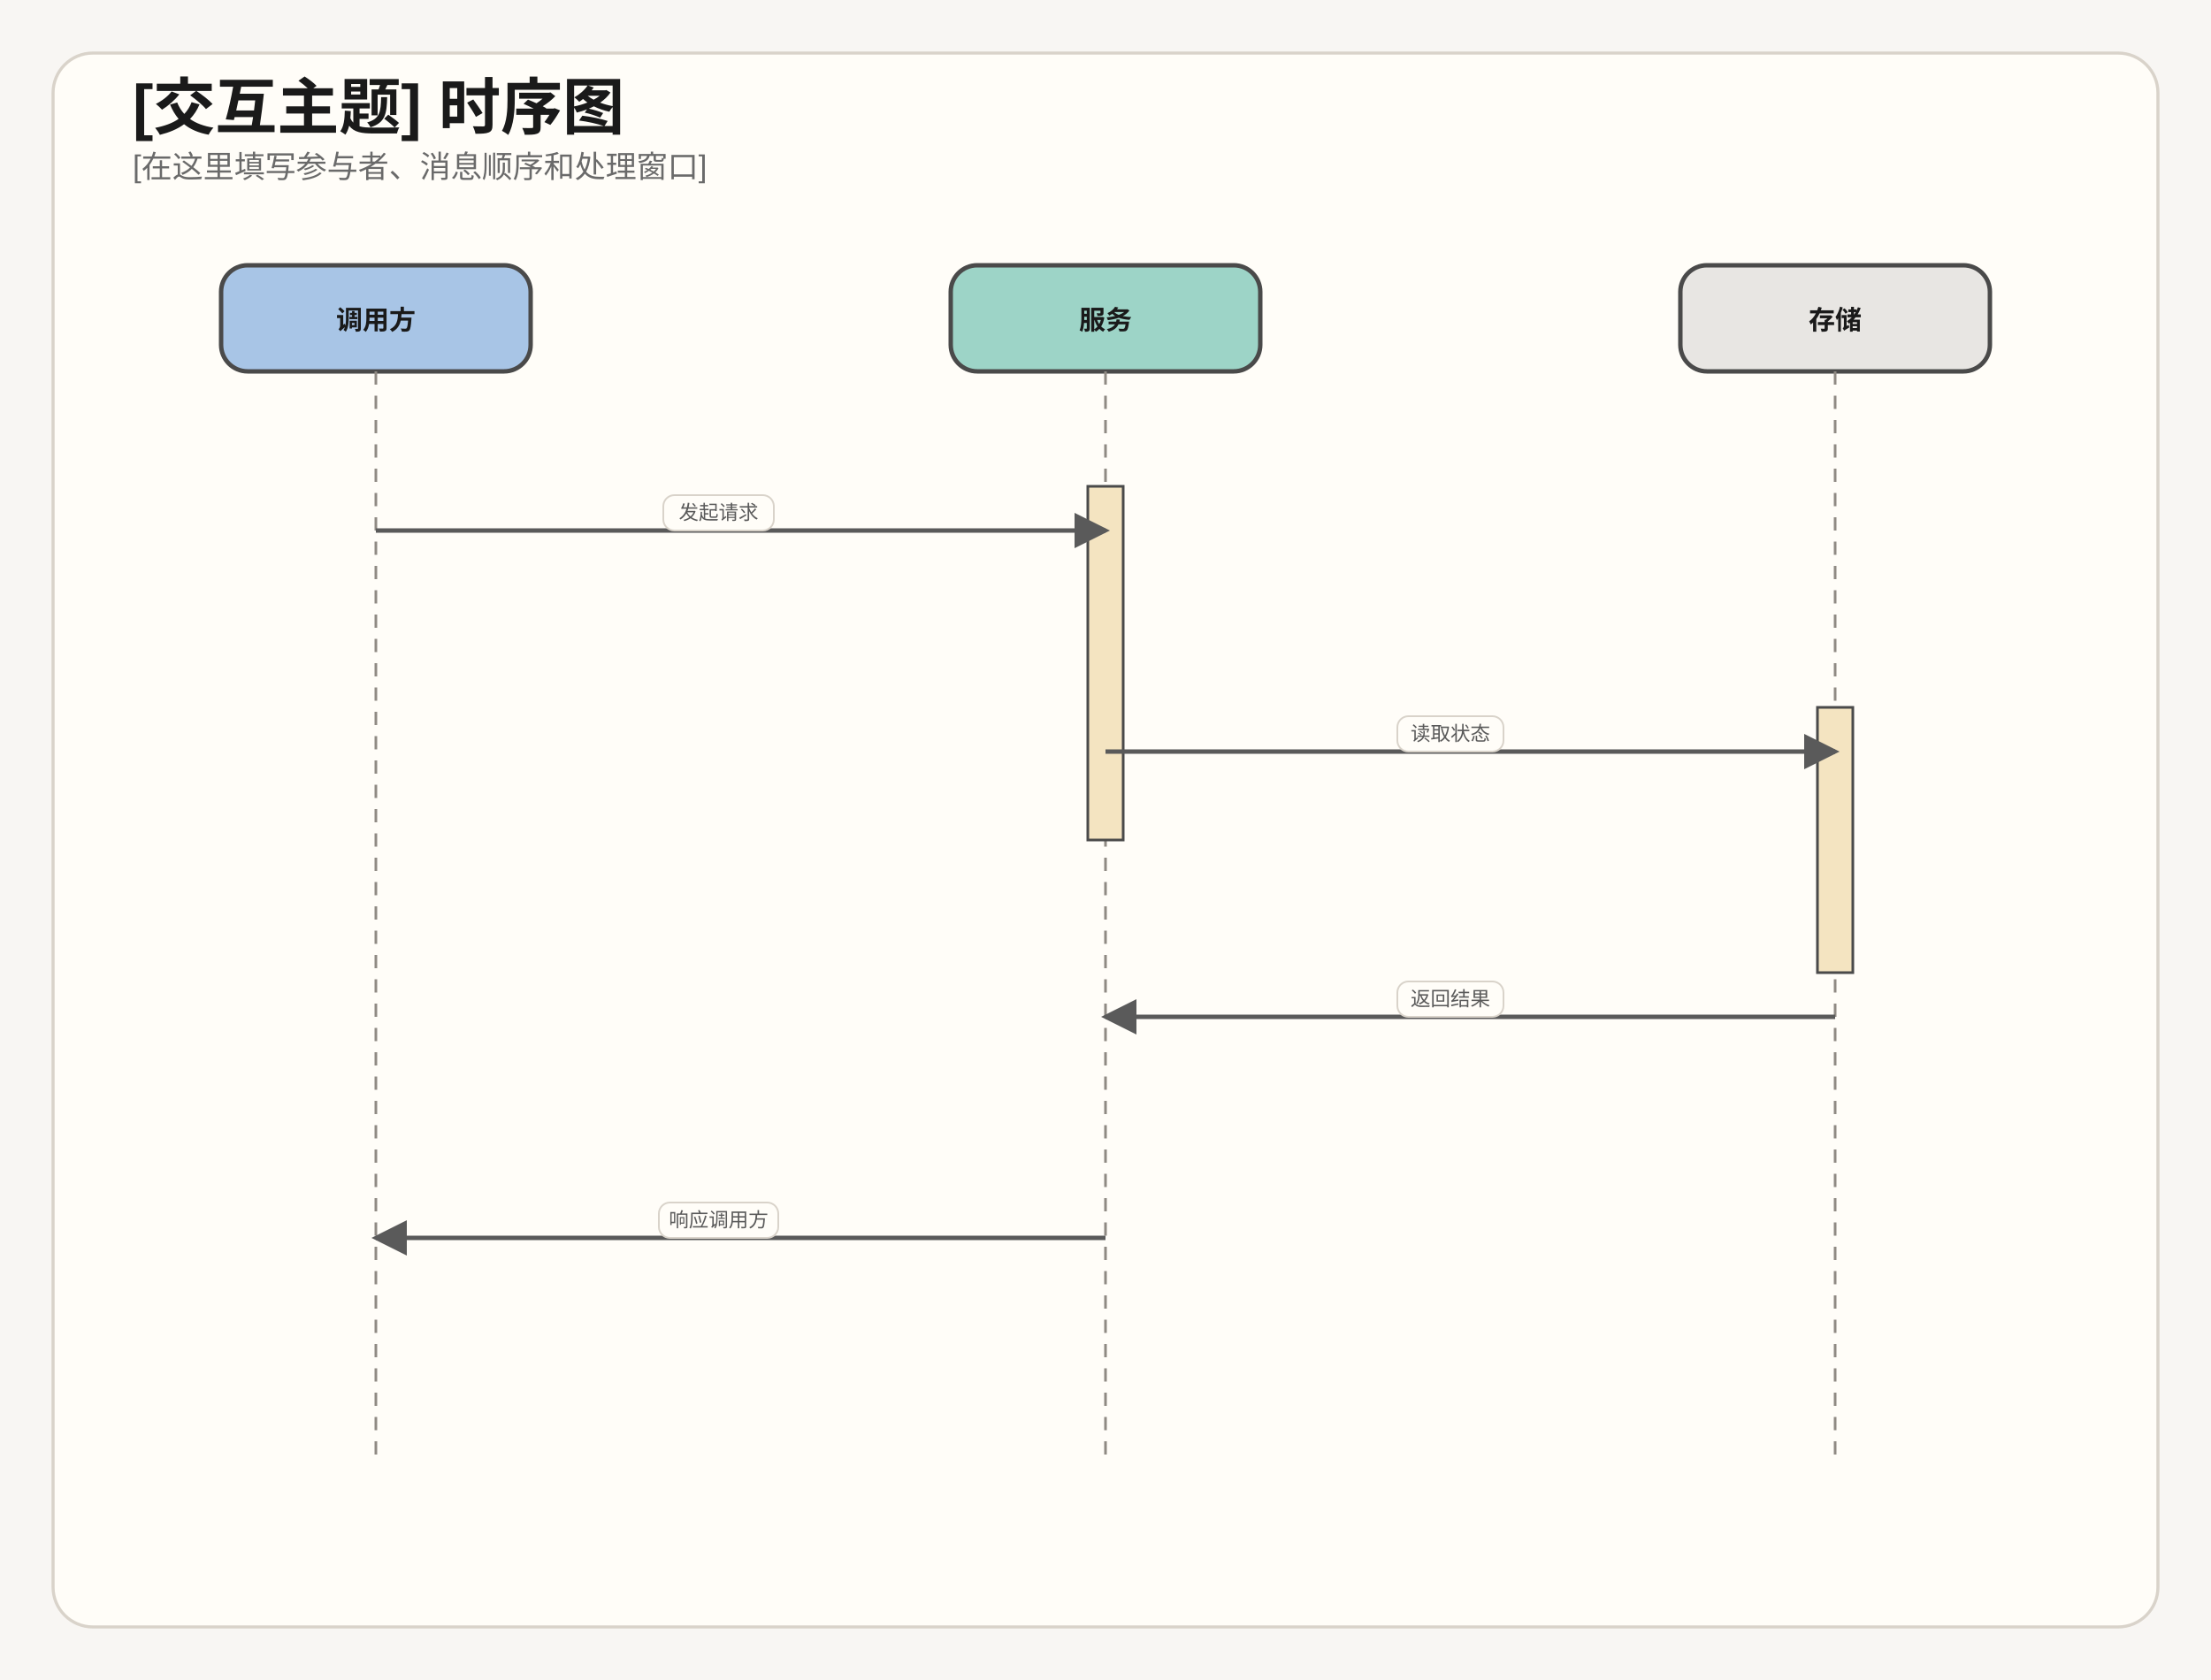
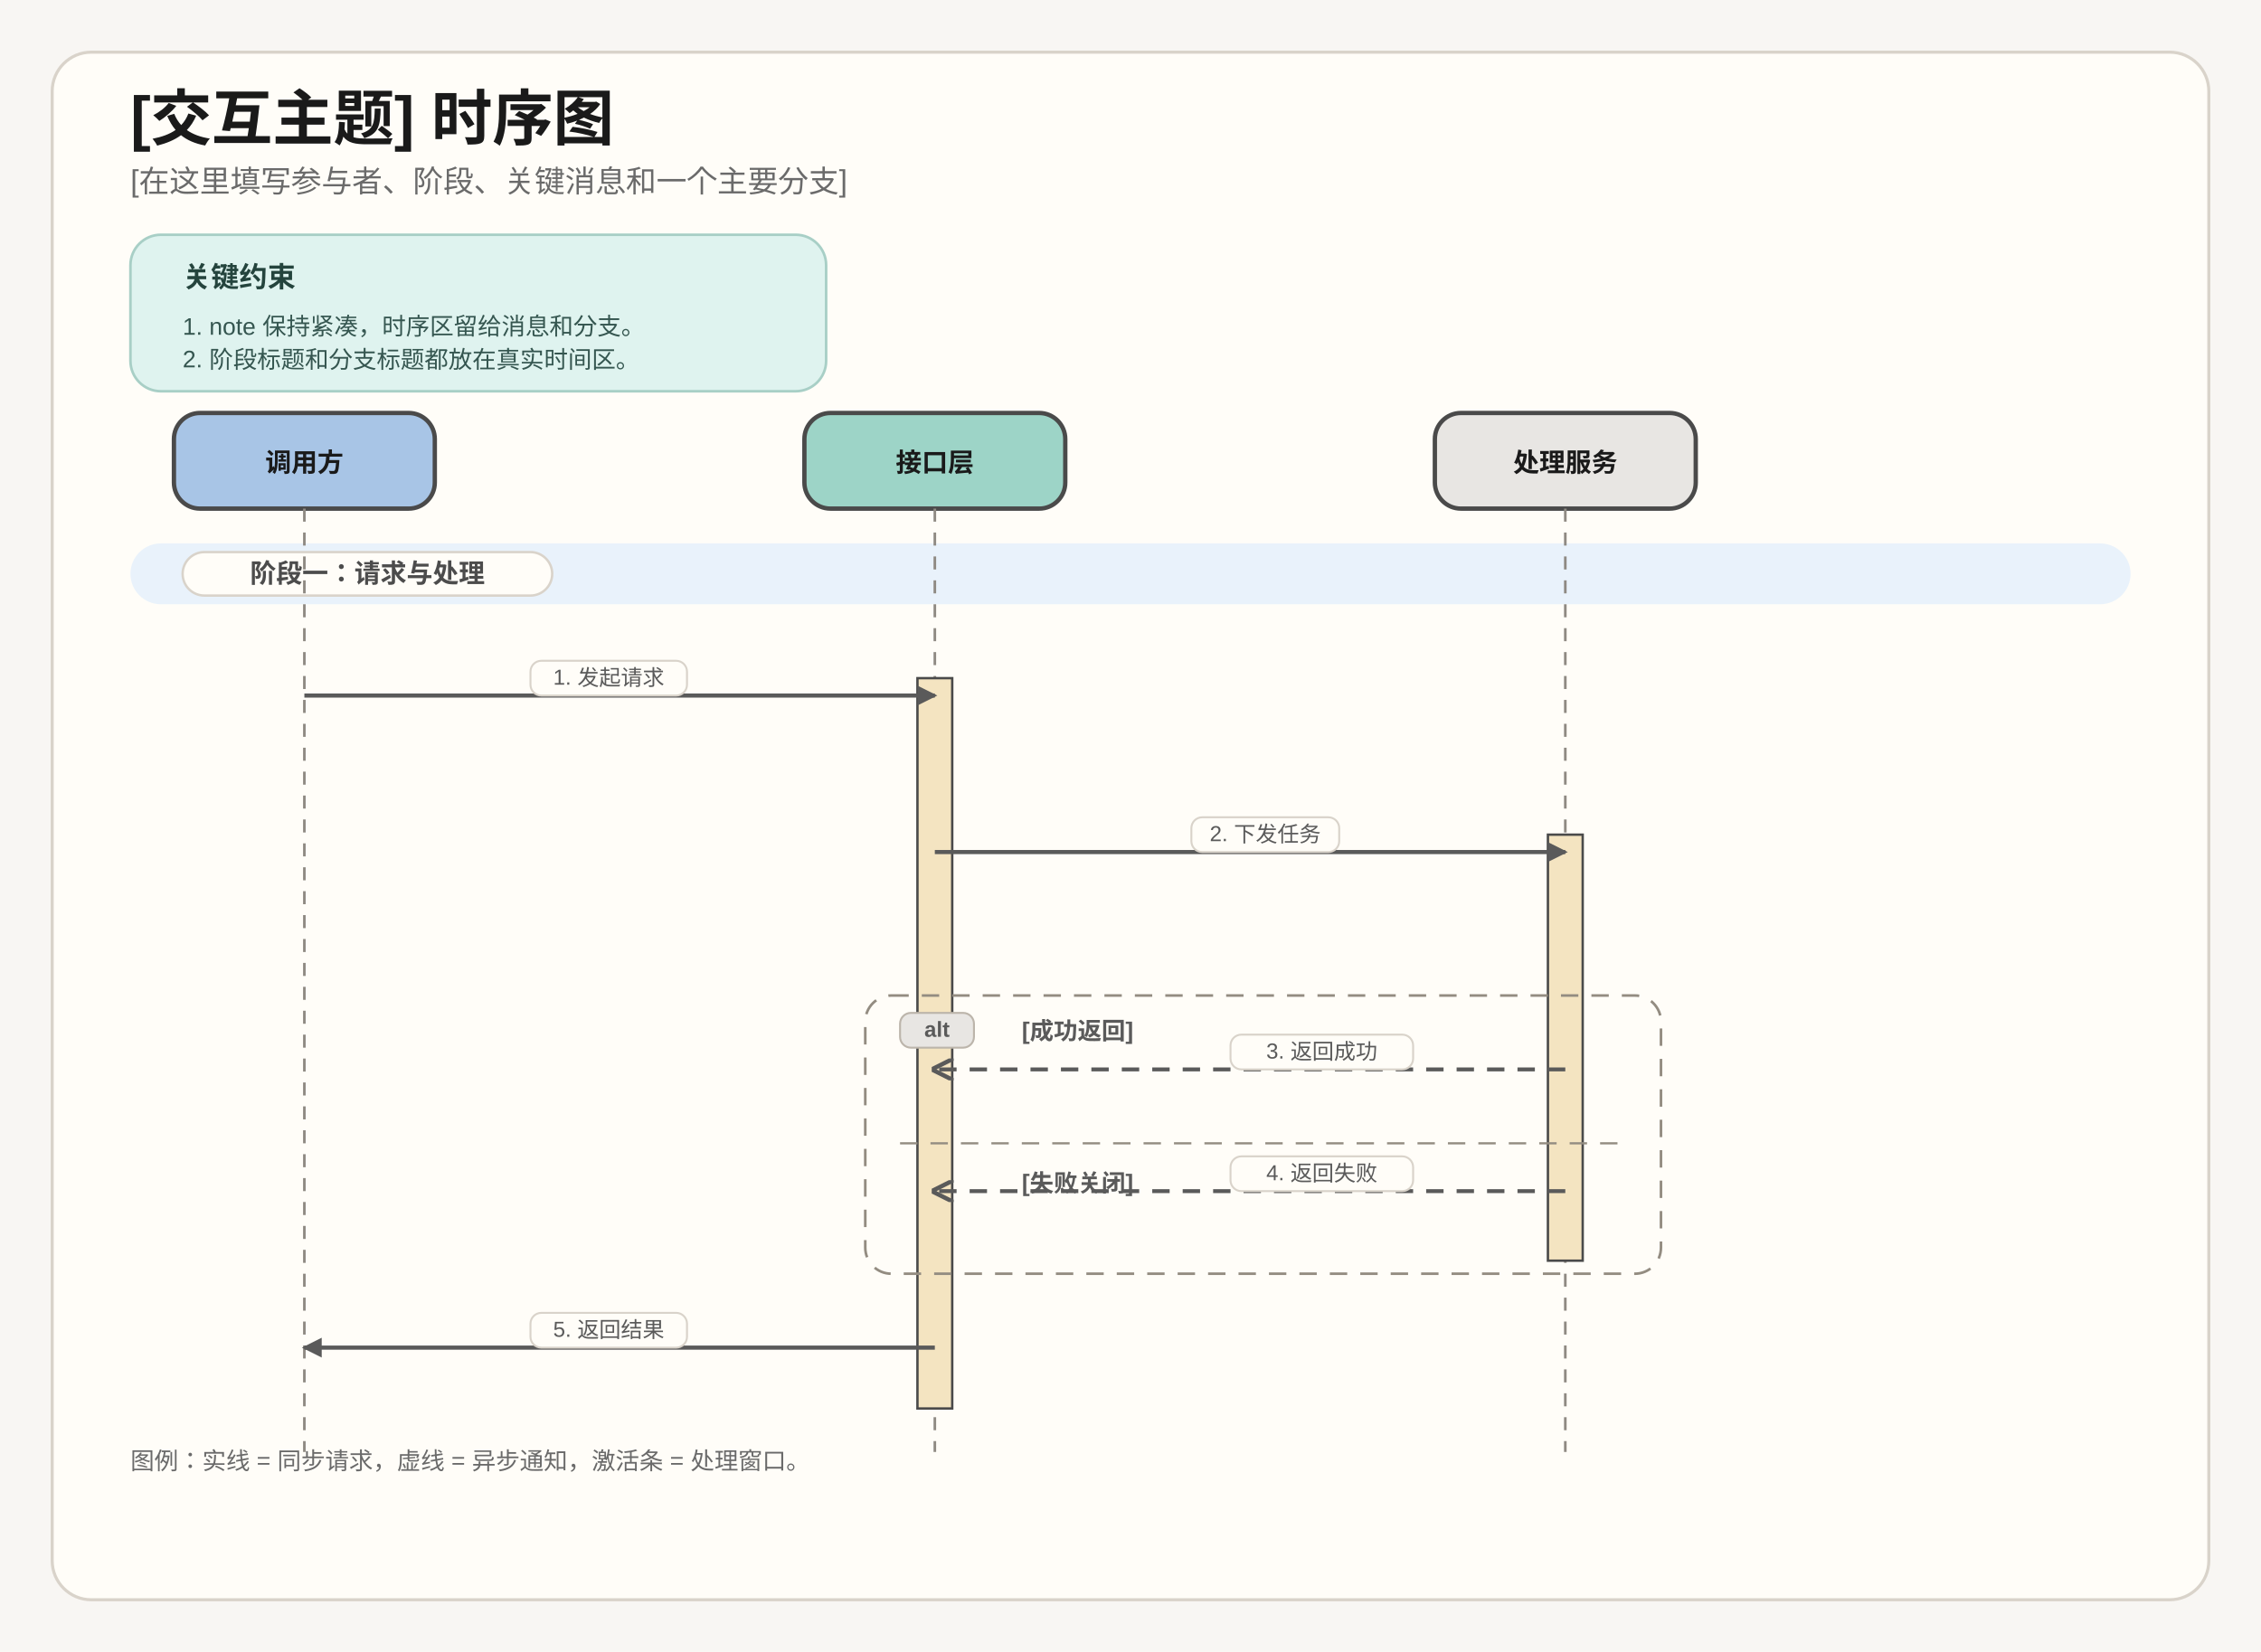
- <svg xmlns="http://www.w3.org/2000/svg" viewBox="0 0 1000 760" width="1000" height="760">
+ <svg xmlns="http://www.w3.org/2000/svg" viewBox="0 0 1040 760" width="1040" height="760" role="img" aria-labelledby="diagram-title diagram-desc">
  <defs>
-     <marker id="arrow" markerWidth="8" markerHeight="8" refX="7" refY="4" orient="auto">
-       <polygon points="0 0, 8 4, 0 8" fill="#5a5a5a" />
+     <marker id="arrow" markerWidth="4.8" markerHeight="4.8" refX="4.2" refY="2.4" orient="auto">
+       <polygon points="0 0, 4.8 2.4, 0 4.8" fill="#5a5a5a" />
+     </marker>
+     <marker id="arrow-open" markerWidth="5.6" markerHeight="5.6" refX="4.8" refY="2.8" orient="auto">
+       <polyline points="0 0, 5.6 2.8, 0 5.6" fill="none" stroke="#5a5a5a" stroke-width="1.1" />
    </marker>
  </defs>
  <style>
    text { font-family: -apple-system, BlinkMacSystemFont, "Segoe UI", Arial, "PingFang SC", "Microsoft YaHei", sans-serif; }
    .title { font-size: 28px; font-weight: 700; fill: #1a1a1a; }
    .subtitle { font-size: 14px; fill: #6a6a6a; }
-     .participant { fill: #a8c5e6; stroke: #4a4a4a; stroke-width: 2; }
-     .service { fill: #9dd4c7; stroke: #4a4a4a; stroke-width: 2; }
-     .store { fill: #e8e6e3; stroke: #4a4a4a; stroke-width: 2; }
+     .note-card { fill: #dff3ef; stroke: #a8cfc6; stroke-width: 1.2; }
+     .note-title { font-size: 13px; font-weight: 700; fill: #24443d; }
+     .note-text { font-size: 11px; fill: #355650; }
+     .phase-band { fill: #e9f2fb; stroke: none; }
+     .phase-pill { fill: #fffdf8; stroke: #d9d3ca; stroke-width: 1.1; }
+     .phase-text { font-size: 12px; font-weight: 700; fill: #4c4c4c; }
+     .participant { stroke: #4a4a4a; stroke-width: 2; }
+     .source { fill: #a8c5e6; }
+     .process { fill: #9dd4c7; }
+     .store { fill: #e8e6e3; }
    .lifeline { stroke: #8f8a83; stroke-width: 1.2; stroke-dasharray: 6,5; }
-     .activation { fill: #f4e4c1; stroke: #4a4a4a; stroke-width: 1.2; }
-     .msg { stroke: #5a5a5a; stroke-width: 2; marker-end: url(#arrow); }
-     .chip { fill: #fffdf8; stroke: #d9d3ca; stroke-width: 0.8; }
-     .label { font-size: 9px; fill: #5a5a5a; }
+     .activation { fill: #f4e4c1; stroke: #4a4a4a; stroke-width: 1.1; }
+     .msg { stroke: #5a5a5a; stroke-width: 1.9; marker-end: url(#arrow); }
+     .async { stroke: #5a5a5a; stroke-width: 1.8; stroke-dasharray: 8,6; marker-end: url(#arrow-open); }
+     .chip { fill: #fffdf8; stroke: #d9d3ca; stroke-width: 0.9; }
+     .label { font-size: 10px; fill: #5a5a5a; }
    .node-title { font-size: 12px; font-weight: 700; fill: #1a1a1a; }
+     .frame { fill: none; stroke: #938c81; stroke-width: 1.2; stroke-dasharray: 8,6; }
+     .frame-sep { stroke: #938c81; stroke-width: 1; stroke-dasharray: 8,6; }
+     .frame-pill { fill: #e8e6e3; stroke: #bcb5ab; stroke-width: 0.9; }
+     .frame-title { font-size: 10px; font-weight: 700; fill: #5a5a5a; }
+     .branch-title { font-size: 11px; font-weight: 700; fill: #5a5a5a; }
+     .legend { font-size: 11px; fill: #6a6a6a; }
  </style>
-   <rect width="1000" height="760" fill="#f8f6f3" />
-   <rect x="24" y="24" width="952" height="712" rx="18" fill="#fffdf8" stroke="#d9d3ca" stroke-width="1.4" />
-   <text x="60" y="58" class="title">[交互主题] 时序图</text>
-   <text x="60" y="80" class="subtitle">[在这里填写参与者、消息顺序和处理窗口]</text>
-   <rect x="100" y="120" width="140" height="48" rx="12" class="participant" />
-   <rect x="430" y="120" width="140" height="48" rx="12" class="service" />
-   <rect x="760" y="120" width="140" height="48" rx="12" class="store" />
-   <text x="170" y="149" class="node-title" text-anchor="middle">调用方</text>
-   <text x="500" y="149" class="node-title" text-anchor="middle">服务</text>
-   <text x="830" y="149" class="node-title" text-anchor="middle">存储</text>
-   <line x1="170" y1="168" x2="170" y2="660" class="lifeline" />
-   <line x1="500" y1="168" x2="500" y2="660" class="lifeline" />
-   <line x1="830" y1="168" x2="830" y2="660" class="lifeline" />
-   <rect x="492" y="220" width="16" height="160" class="activation" />
-   <rect x="822" y="320" width="16" height="120" class="activation" />
-   <line x1="170" y1="240" x2="500" y2="240" class="msg" />
-   <line x1="500" y1="340" x2="830" y2="340" class="msg" />
-   <line x1="830" y1="460" x2="500" y2="460" class="msg" />
-   <line x1="500" y1="560" x2="170" y2="560" class="msg" />
-   <rect x="300" y="224" width="50" height="16" rx="5" class="chip" />
-   <text x="325" y="235" class="label" text-anchor="middle">发起请求</text>
-   <rect x="632" y="324" width="48" height="16" rx="5" class="chip" />
-   <text x="656" y="335" class="label" text-anchor="middle">读取状态</text>
-   <rect x="632" y="444" width="48" height="16" rx="5" class="chip" />
-   <text x="656" y="455" class="label" text-anchor="middle">返回结果</text>
-   <rect x="298" y="544" width="54" height="16" rx="5" class="chip" />
-   <text x="325" y="555" class="label" text-anchor="middle">响应调用方</text>
+   <rect width="1040" height="760" fill="#f8f6f3" />
+   <rect x="24" y="24" width="992" height="712" rx="18" fill="#fffdf8" stroke="#d9d3ca" stroke-width="1.4" />
+   <text x="60" y="64" class="title">[交互主题] 时序图</text>
+   <text x="60" y="88" class="subtitle">[在这里填写参与者、阶段、关键消息和一个主要分支]</text>
+   <rect x="60" y="108" width="320" height="72" rx="14" class="note-card" />
+   <text x="84" y="132" class="note-title">关键约束</text>
+   <text x="84" y="154" class="note-text">
+     <tspan x="84" dy="0">1. note 保持紧凑，时序区留给消息和分支。</tspan>
+     <tspan x="84" dy="15">2. 阶段标题和分支标题都放在真实时间区。</tspan>
+   </text>
+   <rect x="60" y="250" width="920" height="28" rx="14" class="phase-band" />
+   <rect x="84" y="254" width="170" height="20" rx="10" class="phase-pill" />
+   <text x="169" y="268" text-anchor="middle" class="phase-text">阶段一：请求与处理</text>
+   <rect x="80" y="190" width="120" height="44" rx="12" class="participant source" />
+   <rect x="370" y="190" width="120" height="44" rx="12" class="participant process" />
+   <rect x="660" y="190" width="120" height="44" rx="12" class="participant store" />
+   <text x="140" y="217" class="node-title" text-anchor="middle">调用方</text>
+   <text x="430" y="217" class="node-title" text-anchor="middle">接口层</text>
+   <text x="720" y="217" class="node-title" text-anchor="middle">处理服务</text>
+   <line x1="140" y1="234" x2="140" y2="668" class="lifeline" />
+   <line x1="430" y1="234" x2="430" y2="668" class="lifeline" />
+   <line x1="720" y1="234" x2="720" y2="668" class="lifeline" />
+   <rect x="422" y="312" width="16" height="336" class="activation" />
+   <rect x="712" y="384" width="16" height="196" class="activation" />
+   <line x1="140" y1="320" x2="430" y2="320" class="msg" />
+   <rect x="244" y="304" width="72" height="16" rx="5" class="chip" />
+   <text x="280" y="315" text-anchor="middle" class="label">1. 发起请求</text>
+   <line x1="430" y1="392" x2="720" y2="392" class="msg" />
+   <rect x="548" y="376" width="68" height="16" rx="5" class="chip" />
+   <text x="582" y="387" text-anchor="middle" class="label">2. 下发任务</text>
+   <rect x="398" y="458" width="366" height="128" rx="12" class="frame" data-frame-id="status-alt" />
+   <rect x="414" y="466" width="34" height="16" rx="5" class="frame-pill" />
+   <text x="431" y="477" text-anchor="middle" class="frame-title">alt</text>
+   <text x="470" y="478" class="branch-title" data-frame-id="status-alt" data-branch="1">[成功返回]</text>
+   <line x1="414" y1="526" x2="748" y2="526" class="frame-sep" data-frame-id="status-alt" />
+   <text x="470" y="548" class="branch-title" data-frame-id="status-alt" data-branch="2">[失败关闭]</text>
+   <line x1="720" y1="492" x2="430" y2="492" class="async" data-frame-id="status-alt" data-branch="1" />
+   <rect x="566" y="476" width="84" height="16" rx="5" class="chip" />
+   <text x="608" y="487" text-anchor="middle" class="label">3. 返回成功</text>
+   <line x1="720" y1="548" x2="430" y2="548" class="async" data-frame-id="status-alt" data-branch="2" />
+   <rect x="566" y="532" width="84" height="16" rx="5" class="chip" />
+   <text x="608" y="543" text-anchor="middle" class="label">4. 返回失败</text>
+   <line x1="430" y1="620" x2="140" y2="620" class="msg" />
+   <rect x="244" y="604" width="72" height="16" rx="5" class="chip" />
+   <text x="280" y="615" text-anchor="middle" class="label">5. 返回结果</text>
+   <text x="60" y="676" class="legend">图例：实线 = 同步请求，虚线 = 异步通知，激活条 = 处理窗口。</text>
</svg>
